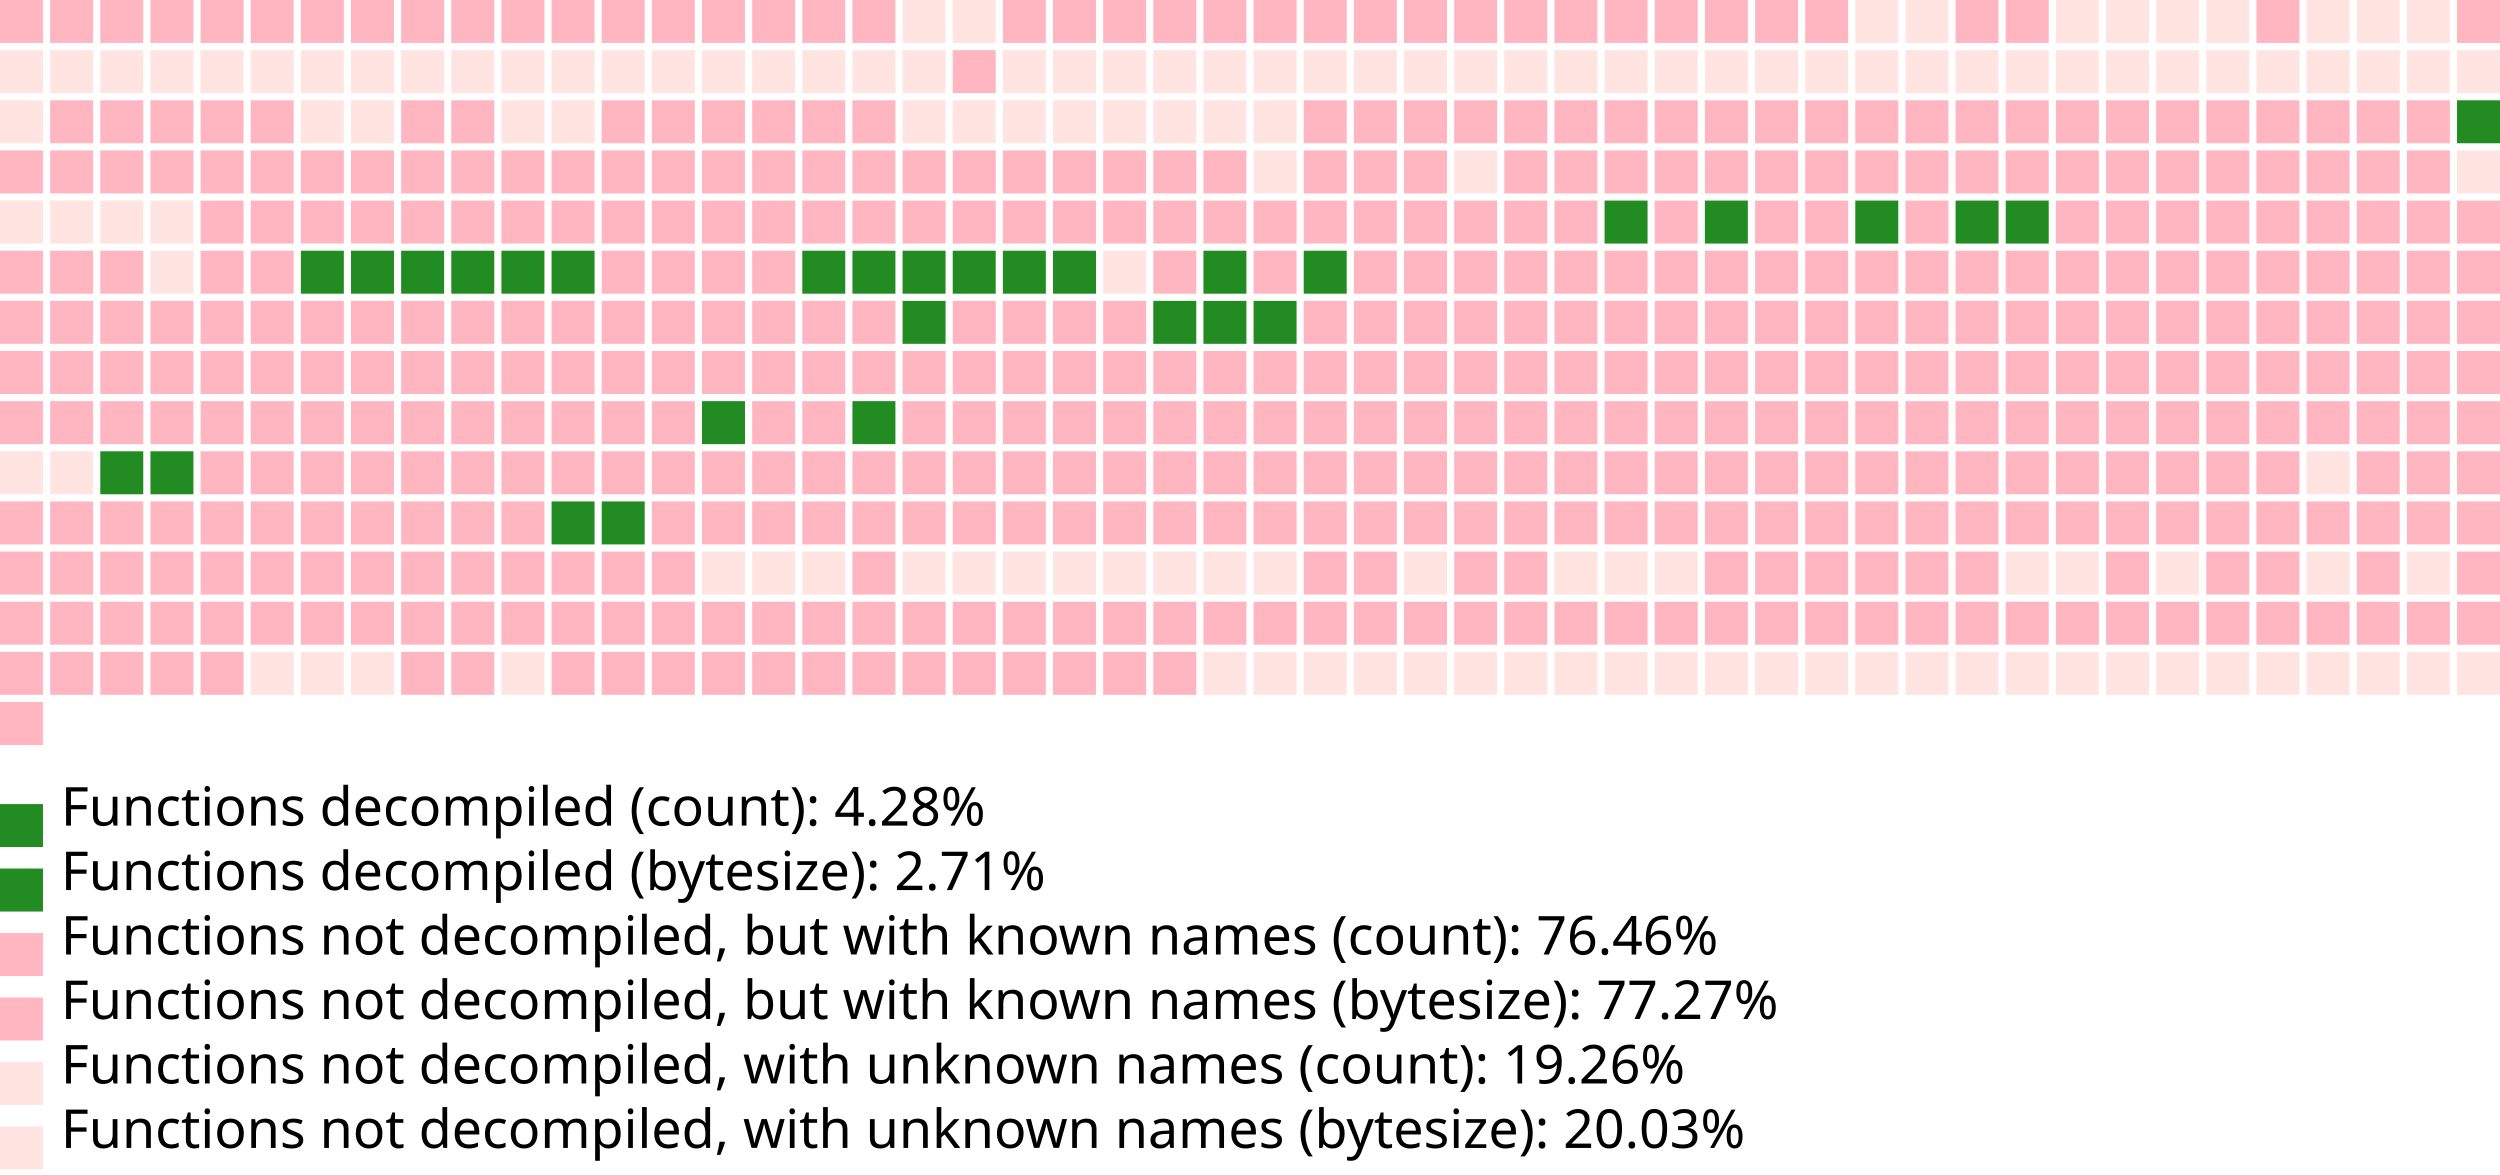
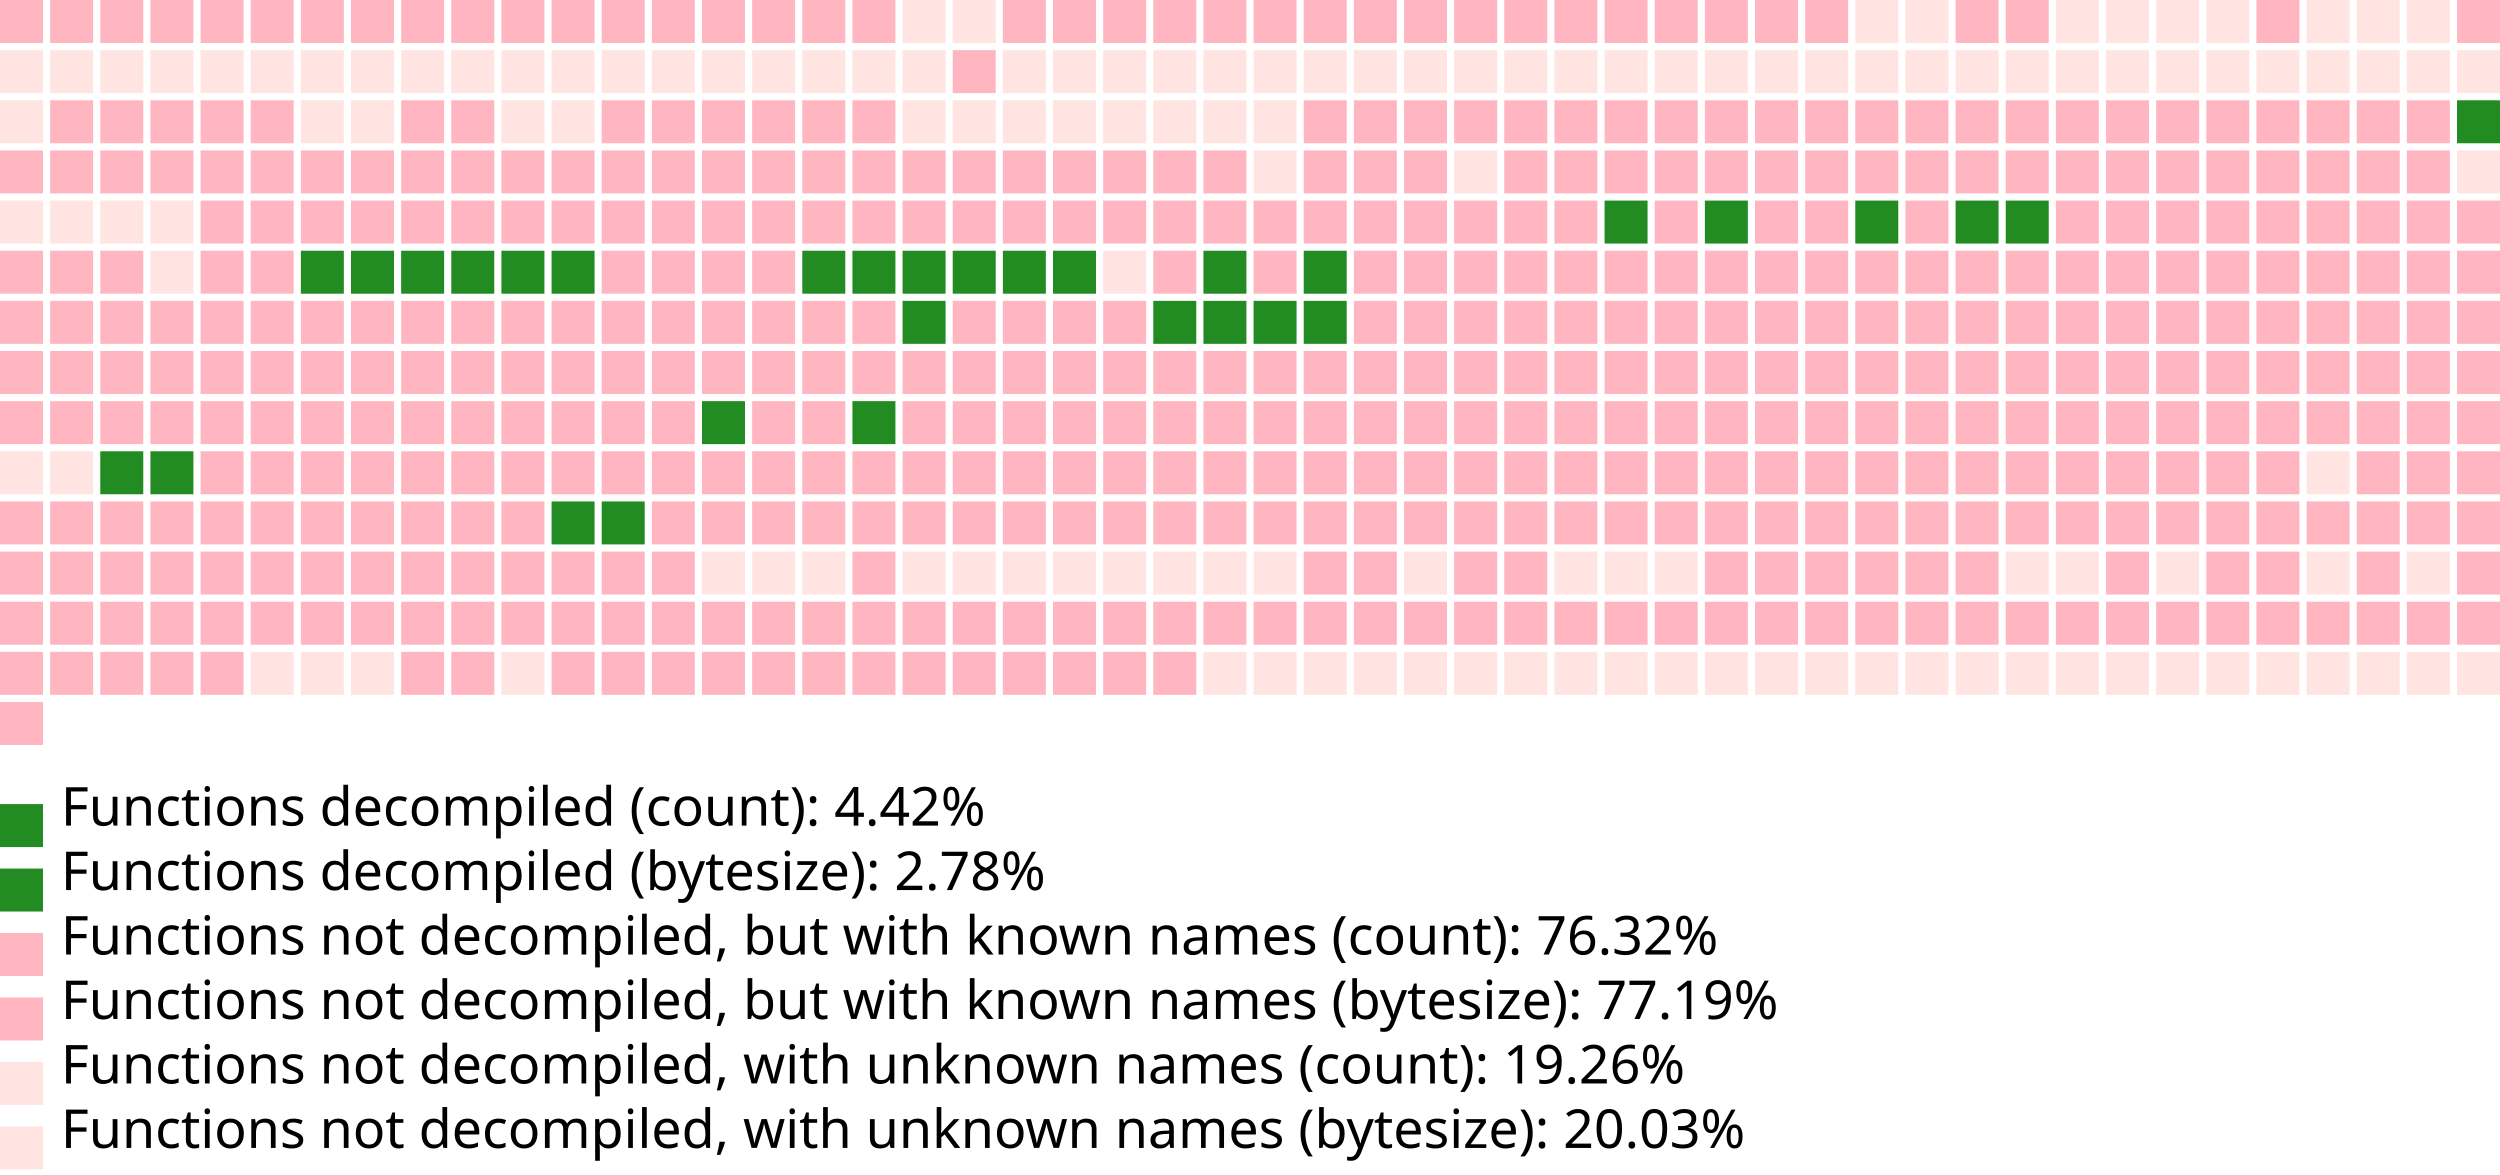
<svg xmlns="http://www.w3.org/2000/svg" version="1.1" width="698" height="328">
  <rect width="12" height="12" x="0" y="0" fill="lightpink" />
  <rect width="12" height="12" x="14" y="0" fill="lightpink" />
  <rect width="12" height="12" x="28" y="0" fill="lightpink" />
  <rect width="12" height="12" x="42" y="0" fill="lightpink" />
  <rect width="12" height="12" x="56" y="0" fill="lightpink" />
  <rect width="12" height="12" x="70" y="0" fill="lightpink" />
  <rect width="12" height="12" x="84" y="0" fill="lightpink" />
  <rect width="12" height="12" x="98" y="0" fill="lightpink" />
  <rect width="12" height="12" x="112" y="0" fill="lightpink" />
  <rect width="12" height="12" x="126" y="0" fill="lightpink" />
  <rect width="12" height="12" x="140" y="0" fill="lightpink" />
  <rect width="12" height="12" x="154" y="0" fill="lightpink" />
  <rect width="12" height="12" x="168" y="0" fill="lightpink" />
  <rect width="12" height="12" x="182" y="0" fill="lightpink" />
  <rect width="12" height="12" x="196" y="0" fill="lightpink" />
  <rect width="12" height="12" x="210" y="0" fill="lightpink" />
  <rect width="12" height="12" x="224" y="0" fill="lightpink" />
  <rect width="12" height="12" x="238" y="0" fill="lightpink" />
  <rect width="12" height="12" x="252" y="0" fill="mistyrose" />
  <rect width="12" height="12" x="266" y="0" fill="mistyrose" />
  <rect width="12" height="12" x="280" y="0" fill="lightpink" />
  <rect width="12" height="12" x="294" y="0" fill="lightpink" />
  <rect width="12" height="12" x="308" y="0" fill="lightpink" />
  <rect width="12" height="12" x="322" y="0" fill="lightpink" />
  <rect width="12" height="12" x="336" y="0" fill="lightpink" />
  <rect width="12" height="12" x="350" y="0" fill="lightpink" />
  <rect width="12" height="12" x="364" y="0" fill="lightpink" />
  <rect width="12" height="12" x="378" y="0" fill="lightpink" />
  <rect width="12" height="12" x="392" y="0" fill="lightpink" />
  <rect width="12" height="12" x="406" y="0" fill="lightpink" />
  <rect width="12" height="12" x="420" y="0" fill="lightpink" />
  <rect width="12" height="12" x="434" y="0" fill="lightpink" />
  <rect width="12" height="12" x="448" y="0" fill="lightpink" />
  <rect width="12" height="12" x="462" y="0" fill="lightpink" />
  <rect width="12" height="12" x="476" y="0" fill="lightpink" />
  <rect width="12" height="12" x="490" y="0" fill="lightpink" />
  <rect width="12" height="12" x="504" y="0" fill="lightpink" />
  <rect width="12" height="12" x="518" y="0" fill="mistyrose" />
  <rect width="12" height="12" x="532" y="0" fill="mistyrose" />
  <rect width="12" height="12" x="546" y="0" fill="lightpink" />
  <rect width="12" height="12" x="560" y="0" fill="lightpink" />
  <rect width="12" height="12" x="574" y="0" fill="mistyrose" />
  <rect width="12" height="12" x="588" y="0" fill="mistyrose" />
  <rect width="12" height="12" x="602" y="0" fill="mistyrose" />
  <rect width="12" height="12" x="616" y="0" fill="mistyrose" />
  <rect width="12" height="12" x="630" y="0" fill="lightpink" />
  <rect width="12" height="12" x="644" y="0" fill="mistyrose" />
  <rect width="12" height="12" x="658" y="0" fill="mistyrose" />
  <rect width="12" height="12" x="672" y="0" fill="mistyrose" />
  <rect width="12" height="12" x="686" y="0" fill="lightpink" />
  <rect width="12" height="12" x="0" y="14" fill="mistyrose" />
  <rect width="12" height="12" x="14" y="14" fill="mistyrose" />
  <rect width="12" height="12" x="28" y="14" fill="mistyrose" />
  <rect width="12" height="12" x="42" y="14" fill="mistyrose" />
  <rect width="12" height="12" x="56" y="14" fill="mistyrose" />
  <rect width="12" height="12" x="70" y="14" fill="mistyrose" />
  <rect width="12" height="12" x="84" y="14" fill="mistyrose" />
  <rect width="12" height="12" x="98" y="14" fill="mistyrose" />
  <rect width="12" height="12" x="112" y="14" fill="mistyrose" />
  <rect width="12" height="12" x="126" y="14" fill="mistyrose" />
  <rect width="12" height="12" x="140" y="14" fill="mistyrose" />
  <rect width="12" height="12" x="154" y="14" fill="mistyrose" />
  <rect width="12" height="12" x="168" y="14" fill="mistyrose" />
  <rect width="12" height="12" x="182" y="14" fill="mistyrose" />
  <rect width="12" height="12" x="196" y="14" fill="mistyrose" />
  <rect width="12" height="12" x="210" y="14" fill="mistyrose" />
  <rect width="12" height="12" x="224" y="14" fill="mistyrose" />
  <rect width="12" height="12" x="238" y="14" fill="mistyrose" />
  <rect width="12" height="12" x="252" y="14" fill="mistyrose" />
  <rect width="12" height="12" x="266" y="14" fill="lightpink" />
  <rect width="12" height="12" x="280" y="14" fill="mistyrose" />
  <rect width="12" height="12" x="294" y="14" fill="mistyrose" />
  <rect width="12" height="12" x="308" y="14" fill="mistyrose" />
  <rect width="12" height="12" x="322" y="14" fill="mistyrose" />
  <rect width="12" height="12" x="336" y="14" fill="mistyrose" />
  <rect width="12" height="12" x="350" y="14" fill="mistyrose" />
  <rect width="12" height="12" x="364" y="14" fill="mistyrose" />
  <rect width="12" height="12" x="378" y="14" fill="mistyrose" />
  <rect width="12" height="12" x="392" y="14" fill="mistyrose" />
  <rect width="12" height="12" x="406" y="14" fill="mistyrose" />
  <rect width="12" height="12" x="420" y="14" fill="mistyrose" />
  <rect width="12" height="12" x="434" y="14" fill="mistyrose" />
  <rect width="12" height="12" x="448" y="14" fill="mistyrose" />
  <rect width="12" height="12" x="462" y="14" fill="mistyrose" />
  <rect width="12" height="12" x="476" y="14" fill="mistyrose" />
  <rect width="12" height="12" x="490" y="14" fill="mistyrose" />
  <rect width="12" height="12" x="504" y="14" fill="mistyrose" />
  <rect width="12" height="12" x="518" y="14" fill="mistyrose" />
  <rect width="12" height="12" x="532" y="14" fill="mistyrose" />
  <rect width="12" height="12" x="546" y="14" fill="mistyrose" />
  <rect width="12" height="12" x="560" y="14" fill="mistyrose" />
  <rect width="12" height="12" x="574" y="14" fill="mistyrose" />
  <rect width="12" height="12" x="588" y="14" fill="mistyrose" />
  <rect width="12" height="12" x="602" y="14" fill="mistyrose" />
  <rect width="12" height="12" x="616" y="14" fill="mistyrose" />
  <rect width="12" height="12" x="630" y="14" fill="mistyrose" />
  <rect width="12" height="12" x="644" y="14" fill="mistyrose" />
  <rect width="12" height="12" x="658" y="14" fill="mistyrose" />
  <rect width="12" height="12" x="672" y="14" fill="mistyrose" />
  <rect width="12" height="12" x="686" y="14" fill="mistyrose" />
  <rect width="12" height="12" x="0" y="28" fill="mistyrose" />
  <rect width="12" height="12" x="14" y="28" fill="lightpink" />
  <rect width="12" height="12" x="28" y="28" fill="lightpink" />
  <rect width="12" height="12" x="42" y="28" fill="lightpink" />
  <rect width="12" height="12" x="56" y="28" fill="lightpink" />
  <rect width="12" height="12" x="70" y="28" fill="lightpink" />
  <rect width="12" height="12" x="84" y="28" fill="mistyrose" />
  <rect width="12" height="12" x="98" y="28" fill="mistyrose" />
  <rect width="12" height="12" x="112" y="28" fill="lightpink" />
  <rect width="12" height="12" x="126" y="28" fill="lightpink" />
  <rect width="12" height="12" x="140" y="28" fill="mistyrose" />
  <rect width="12" height="12" x="154" y="28" fill="mistyrose" />
  <rect width="12" height="12" x="168" y="28" fill="lightpink" />
  <rect width="12" height="12" x="182" y="28" fill="lightpink" />
  <rect width="12" height="12" x="196" y="28" fill="lightpink" />
  <rect width="12" height="12" x="210" y="28" fill="lightpink" />
  <rect width="12" height="12" x="224" y="28" fill="lightpink" />
  <rect width="12" height="12" x="238" y="28" fill="lightpink" />
  <rect width="12" height="12" x="252" y="28" fill="mistyrose" />
  <rect width="12" height="12" x="266" y="28" fill="mistyrose" />
  <rect width="12" height="12" x="280" y="28" fill="mistyrose" />
  <rect width="12" height="12" x="294" y="28" fill="mistyrose" />
  <rect width="12" height="12" x="308" y="28" fill="mistyrose" />
  <rect width="12" height="12" x="322" y="28" fill="mistyrose" />
  <rect width="12" height="12" x="336" y="28" fill="mistyrose" />
  <rect width="12" height="12" x="350" y="28" fill="mistyrose" />
  <rect width="12" height="12" x="364" y="28" fill="lightpink" />
  <rect width="12" height="12" x="378" y="28" fill="lightpink" />
  <rect width="12" height="12" x="392" y="28" fill="lightpink" />
  <rect width="12" height="12" x="406" y="28" fill="lightpink" />
  <rect width="12" height="12" x="420" y="28" fill="lightpink" />
  <rect width="12" height="12" x="434" y="28" fill="lightpink" />
  <rect width="12" height="12" x="448" y="28" fill="lightpink" />
  <rect width="12" height="12" x="462" y="28" fill="lightpink" />
  <rect width="12" height="12" x="476" y="28" fill="lightpink" />
  <rect width="12" height="12" x="490" y="28" fill="lightpink" />
  <rect width="12" height="12" x="504" y="28" fill="lightpink" />
  <rect width="12" height="12" x="518" y="28" fill="lightpink" />
  <rect width="12" height="12" x="532" y="28" fill="lightpink" />
  <rect width="12" height="12" x="546" y="28" fill="lightpink" />
  <rect width="12" height="12" x="560" y="28" fill="lightpink" />
  <rect width="12" height="12" x="574" y="28" fill="lightpink" />
  <rect width="12" height="12" x="588" y="28" fill="lightpink" />
  <rect width="12" height="12" x="602" y="28" fill="lightpink" />
  <rect width="12" height="12" x="616" y="28" fill="lightpink" />
  <rect width="12" height="12" x="630" y="28" fill="lightpink" />
  <rect width="12" height="12" x="644" y="28" fill="lightpink" />
  <rect width="12" height="12" x="658" y="28" fill="lightpink" />
  <rect width="12" height="12" x="672" y="28" fill="lightpink" />
  <rect width="12" height="12" x="686" y="28" fill="forestgreen" />
  <rect width="12" height="12" x="0" y="42" fill="lightpink" />
  <rect width="12" height="12" x="14" y="42" fill="lightpink" />
  <rect width="12" height="12" x="28" y="42" fill="lightpink" />
  <rect width="12" height="12" x="42" y="42" fill="lightpink" />
  <rect width="12" height="12" x="56" y="42" fill="lightpink" />
  <rect width="12" height="12" x="70" y="42" fill="lightpink" />
  <rect width="12" height="12" x="84" y="42" fill="lightpink" />
  <rect width="12" height="12" x="98" y="42" fill="lightpink" />
  <rect width="12" height="12" x="112" y="42" fill="lightpink" />
  <rect width="12" height="12" x="126" y="42" fill="lightpink" />
  <rect width="12" height="12" x="140" y="42" fill="lightpink" />
  <rect width="12" height="12" x="154" y="42" fill="lightpink" />
  <rect width="12" height="12" x="168" y="42" fill="lightpink" />
  <rect width="12" height="12" x="182" y="42" fill="lightpink" />
  <rect width="12" height="12" x="196" y="42" fill="lightpink" />
  <rect width="12" height="12" x="210" y="42" fill="lightpink" />
  <rect width="12" height="12" x="224" y="42" fill="lightpink" />
  <rect width="12" height="12" x="238" y="42" fill="lightpink" />
  <rect width="12" height="12" x="252" y="42" fill="lightpink" />
  <rect width="12" height="12" x="266" y="42" fill="lightpink" />
  <rect width="12" height="12" x="280" y="42" fill="lightpink" />
  <rect width="12" height="12" x="294" y="42" fill="lightpink" />
  <rect width="12" height="12" x="308" y="42" fill="lightpink" />
  <rect width="12" height="12" x="322" y="42" fill="lightpink" />
  <rect width="12" height="12" x="336" y="42" fill="lightpink" />
  <rect width="12" height="12" x="350" y="42" fill="mistyrose" />
  <rect width="12" height="12" x="364" y="42" fill="lightpink" />
  <rect width="12" height="12" x="378" y="42" fill="lightpink" />
  <rect width="12" height="12" x="392" y="42" fill="lightpink" />
  <rect width="12" height="12" x="406" y="42" fill="mistyrose" />
  <rect width="12" height="12" x="420" y="42" fill="lightpink" />
  <rect width="12" height="12" x="434" y="42" fill="lightpink" />
  <rect width="12" height="12" x="448" y="42" fill="lightpink" />
  <rect width="12" height="12" x="462" y="42" fill="lightpink" />
  <rect width="12" height="12" x="476" y="42" fill="lightpink" />
  <rect width="12" height="12" x="490" y="42" fill="lightpink" />
  <rect width="12" height="12" x="504" y="42" fill="lightpink" />
  <rect width="12" height="12" x="518" y="42" fill="lightpink" />
  <rect width="12" height="12" x="532" y="42" fill="lightpink" />
  <rect width="12" height="12" x="546" y="42" fill="lightpink" />
  <rect width="12" height="12" x="560" y="42" fill="lightpink" />
  <rect width="12" height="12" x="574" y="42" fill="lightpink" />
  <rect width="12" height="12" x="588" y="42" fill="lightpink" />
  <rect width="12" height="12" x="602" y="42" fill="lightpink" />
  <rect width="12" height="12" x="616" y="42" fill="lightpink" />
  <rect width="12" height="12" x="630" y="42" fill="lightpink" />
  <rect width="12" height="12" x="644" y="42" fill="lightpink" />
  <rect width="12" height="12" x="658" y="42" fill="lightpink" />
  <rect width="12" height="12" x="672" y="42" fill="lightpink" />
  <rect width="12" height="12" x="686" y="42" fill="mistyrose" />
  <rect width="12" height="12" x="0" y="56" fill="mistyrose" />
  <rect width="12" height="12" x="14" y="56" fill="mistyrose" />
  <rect width="12" height="12" x="28" y="56" fill="mistyrose" />
  <rect width="12" height="12" x="42" y="56" fill="mistyrose" />
  <rect width="12" height="12" x="56" y="56" fill="lightpink" />
  <rect width="12" height="12" x="70" y="56" fill="lightpink" />
  <rect width="12" height="12" x="84" y="56" fill="lightpink" />
  <rect width="12" height="12" x="98" y="56" fill="lightpink" />
  <rect width="12" height="12" x="112" y="56" fill="lightpink" />
  <rect width="12" height="12" x="126" y="56" fill="lightpink" />
  <rect width="12" height="12" x="140" y="56" fill="lightpink" />
  <rect width="12" height="12" x="154" y="56" fill="lightpink" />
  <rect width="12" height="12" x="168" y="56" fill="lightpink" />
  <rect width="12" height="12" x="182" y="56" fill="lightpink" />
  <rect width="12" height="12" x="196" y="56" fill="lightpink" />
  <rect width="12" height="12" x="210" y="56" fill="lightpink" />
  <rect width="12" height="12" x="224" y="56" fill="lightpink" />
  <rect width="12" height="12" x="238" y="56" fill="lightpink" />
  <rect width="12" height="12" x="252" y="56" fill="lightpink" />
  <rect width="12" height="12" x="266" y="56" fill="lightpink" />
  <rect width="12" height="12" x="280" y="56" fill="lightpink" />
  <rect width="12" height="12" x="294" y="56" fill="lightpink" />
  <rect width="12" height="12" x="308" y="56" fill="lightpink" />
  <rect width="12" height="12" x="322" y="56" fill="lightpink" />
  <rect width="12" height="12" x="336" y="56" fill="lightpink" />
  <rect width="12" height="12" x="350" y="56" fill="lightpink" />
  <rect width="12" height="12" x="364" y="56" fill="lightpink" />
  <rect width="12" height="12" x="378" y="56" fill="lightpink" />
  <rect width="12" height="12" x="392" y="56" fill="lightpink" />
  <rect width="12" height="12" x="406" y="56" fill="lightpink" />
  <rect width="12" height="12" x="420" y="56" fill="lightpink" />
  <rect width="12" height="12" x="434" y="56" fill="lightpink" />
  <rect width="12" height="12" x="448" y="56" fill="forestgreen" />
  <rect width="12" height="12" x="462" y="56" fill="lightpink" />
  <rect width="12" height="12" x="476" y="56" fill="forestgreen" />
  <rect width="12" height="12" x="490" y="56" fill="lightpink" />
  <rect width="12" height="12" x="504" y="56" fill="lightpink" />
  <rect width="12" height="12" x="518" y="56" fill="forestgreen" />
  <rect width="12" height="12" x="532" y="56" fill="lightpink" />
  <rect width="12" height="12" x="546" y="56" fill="forestgreen" />
  <rect width="12" height="12" x="560" y="56" fill="forestgreen" />
  <rect width="12" height="12" x="574" y="56" fill="lightpink" />
  <rect width="12" height="12" x="588" y="56" fill="lightpink" />
  <rect width="12" height="12" x="602" y="56" fill="lightpink" />
  <rect width="12" height="12" x="616" y="56" fill="lightpink" />
  <rect width="12" height="12" x="630" y="56" fill="lightpink" />
  <rect width="12" height="12" x="644" y="56" fill="lightpink" />
  <rect width="12" height="12" x="658" y="56" fill="lightpink" />
  <rect width="12" height="12" x="672" y="56" fill="lightpink" />
  <rect width="12" height="12" x="686" y="56" fill="lightpink" />
  <rect width="12" height="12" x="0" y="70" fill="lightpink" />
  <rect width="12" height="12" x="14" y="70" fill="lightpink" />
  <rect width="12" height="12" x="28" y="70" fill="lightpink" />
  <rect width="12" height="12" x="42" y="70" fill="mistyrose" />
  <rect width="12" height="12" x="56" y="70" fill="lightpink" />
  <rect width="12" height="12" x="70" y="70" fill="lightpink" />
  <rect width="12" height="12" x="84" y="70" fill="forestgreen" />
  <rect width="12" height="12" x="98" y="70" fill="forestgreen" />
  <rect width="12" height="12" x="112" y="70" fill="forestgreen" />
  <rect width="12" height="12" x="126" y="70" fill="forestgreen" />
  <rect width="12" height="12" x="140" y="70" fill="forestgreen" />
  <rect width="12" height="12" x="154" y="70" fill="forestgreen" />
  <rect width="12" height="12" x="168" y="70" fill="lightpink" />
  <rect width="12" height="12" x="182" y="70" fill="lightpink" />
  <rect width="12" height="12" x="196" y="70" fill="lightpink" />
  <rect width="12" height="12" x="210" y="70" fill="lightpink" />
  <rect width="12" height="12" x="224" y="70" fill="forestgreen" />
  <rect width="12" height="12" x="238" y="70" fill="forestgreen" />
  <rect width="12" height="12" x="252" y="70" fill="forestgreen" />
  <rect width="12" height="12" x="266" y="70" fill="forestgreen" />
  <rect width="12" height="12" x="280" y="70" fill="forestgreen" />
  <rect width="12" height="12" x="294" y="70" fill="forestgreen" />
  <rect width="12" height="12" x="308" y="70" fill="mistyrose" />
  <rect width="12" height="12" x="322" y="70" fill="lightpink" />
  <rect width="12" height="12" x="336" y="70" fill="forestgreen" />
  <rect width="12" height="12" x="350" y="70" fill="lightpink" />
  <rect width="12" height="12" x="364" y="70" fill="forestgreen" />
  <rect width="12" height="12" x="378" y="70" fill="lightpink" />
  <rect width="12" height="12" x="392" y="70" fill="lightpink" />
  <rect width="12" height="12" x="406" y="70" fill="lightpink" />
  <rect width="12" height="12" x="420" y="70" fill="lightpink" />
  <rect width="12" height="12" x="434" y="70" fill="lightpink" />
  <rect width="12" height="12" x="448" y="70" fill="lightpink" />
  <rect width="12" height="12" x="462" y="70" fill="lightpink" />
  <rect width="12" height="12" x="476" y="70" fill="lightpink" />
  <rect width="12" height="12" x="490" y="70" fill="lightpink" />
  <rect width="12" height="12" x="504" y="70" fill="lightpink" />
  <rect width="12" height="12" x="518" y="70" fill="lightpink" />
  <rect width="12" height="12" x="532" y="70" fill="lightpink" />
  <rect width="12" height="12" x="546" y="70" fill="lightpink" />
  <rect width="12" height="12" x="560" y="70" fill="lightpink" />
  <rect width="12" height="12" x="574" y="70" fill="lightpink" />
  <rect width="12" height="12" x="588" y="70" fill="lightpink" />
  <rect width="12" height="12" x="602" y="70" fill="lightpink" />
  <rect width="12" height="12" x="616" y="70" fill="lightpink" />
  <rect width="12" height="12" x="630" y="70" fill="lightpink" />
  <rect width="12" height="12" x="644" y="70" fill="lightpink" />
  <rect width="12" height="12" x="658" y="70" fill="lightpink" />
  <rect width="12" height="12" x="672" y="70" fill="lightpink" />
  <rect width="12" height="12" x="686" y="70" fill="lightpink" />
  <rect width="12" height="12" x="0" y="84" fill="lightpink" />
  <rect width="12" height="12" x="14" y="84" fill="lightpink" />
  <rect width="12" height="12" x="28" y="84" fill="lightpink" />
  <rect width="12" height="12" x="42" y="84" fill="lightpink" />
  <rect width="12" height="12" x="56" y="84" fill="lightpink" />
  <rect width="12" height="12" x="70" y="84" fill="lightpink" />
  <rect width="12" height="12" x="84" y="84" fill="lightpink" />
  <rect width="12" height="12" x="98" y="84" fill="lightpink" />
  <rect width="12" height="12" x="112" y="84" fill="lightpink" />
  <rect width="12" height="12" x="126" y="84" fill="lightpink" />
  <rect width="12" height="12" x="140" y="84" fill="lightpink" />
  <rect width="12" height="12" x="154" y="84" fill="lightpink" />
  <rect width="12" height="12" x="168" y="84" fill="lightpink" />
  <rect width="12" height="12" x="182" y="84" fill="lightpink" />
  <rect width="12" height="12" x="196" y="84" fill="lightpink" />
  <rect width="12" height="12" x="210" y="84" fill="lightpink" />
  <rect width="12" height="12" x="224" y="84" fill="lightpink" />
  <rect width="12" height="12" x="238" y="84" fill="lightpink" />
  <rect width="12" height="12" x="252" y="84" fill="forestgreen" />
  <rect width="12" height="12" x="266" y="84" fill="lightpink" />
  <rect width="12" height="12" x="280" y="84" fill="lightpink" />
  <rect width="12" height="12" x="294" y="84" fill="lightpink" />
  <rect width="12" height="12" x="308" y="84" fill="lightpink" />
  <rect width="12" height="12" x="322" y="84" fill="forestgreen" />
  <rect width="12" height="12" x="336" y="84" fill="forestgreen" />
  <rect width="12" height="12" x="350" y="84" fill="forestgreen" />
-   <rect width="12" height="12" x="364" y="84" fill="lightpink" />
+   <rect width="12" height="12" x="364" y="84" fill="forestgreen" />
  <rect width="12" height="12" x="378" y="84" fill="lightpink" />
  <rect width="12" height="12" x="392" y="84" fill="lightpink" />
  <rect width="12" height="12" x="406" y="84" fill="lightpink" />
  <rect width="12" height="12" x="420" y="84" fill="lightpink" />
  <rect width="12" height="12" x="434" y="84" fill="lightpink" />
  <rect width="12" height="12" x="448" y="84" fill="lightpink" />
  <rect width="12" height="12" x="462" y="84" fill="lightpink" />
  <rect width="12" height="12" x="476" y="84" fill="lightpink" />
  <rect width="12" height="12" x="490" y="84" fill="lightpink" />
  <rect width="12" height="12" x="504" y="84" fill="lightpink" />
  <rect width="12" height="12" x="518" y="84" fill="lightpink" />
  <rect width="12" height="12" x="532" y="84" fill="lightpink" />
  <rect width="12" height="12" x="546" y="84" fill="lightpink" />
  <rect width="12" height="12" x="560" y="84" fill="lightpink" />
  <rect width="12" height="12" x="574" y="84" fill="lightpink" />
  <rect width="12" height="12" x="588" y="84" fill="lightpink" />
  <rect width="12" height="12" x="602" y="84" fill="lightpink" />
  <rect width="12" height="12" x="616" y="84" fill="lightpink" />
  <rect width="12" height="12" x="630" y="84" fill="lightpink" />
  <rect width="12" height="12" x="644" y="84" fill="lightpink" />
  <rect width="12" height="12" x="658" y="84" fill="lightpink" />
  <rect width="12" height="12" x="672" y="84" fill="lightpink" />
  <rect width="12" height="12" x="686" y="84" fill="lightpink" />
  <rect width="12" height="12" x="0" y="98" fill="lightpink" />
  <rect width="12" height="12" x="14" y="98" fill="lightpink" />
  <rect width="12" height="12" x="28" y="98" fill="lightpink" />
  <rect width="12" height="12" x="42" y="98" fill="lightpink" />
  <rect width="12" height="12" x="56" y="98" fill="lightpink" />
  <rect width="12" height="12" x="70" y="98" fill="lightpink" />
  <rect width="12" height="12" x="84" y="98" fill="lightpink" />
  <rect width="12" height="12" x="98" y="98" fill="lightpink" />
  <rect width="12" height="12" x="112" y="98" fill="lightpink" />
  <rect width="12" height="12" x="126" y="98" fill="lightpink" />
  <rect width="12" height="12" x="140" y="98" fill="lightpink" />
  <rect width="12" height="12" x="154" y="98" fill="lightpink" />
  <rect width="12" height="12" x="168" y="98" fill="lightpink" />
  <rect width="12" height="12" x="182" y="98" fill="lightpink" />
  <rect width="12" height="12" x="196" y="98" fill="lightpink" />
  <rect width="12" height="12" x="210" y="98" fill="lightpink" />
  <rect width="12" height="12" x="224" y="98" fill="lightpink" />
  <rect width="12" height="12" x="238" y="98" fill="lightpink" />
  <rect width="12" height="12" x="252" y="98" fill="lightpink" />
  <rect width="12" height="12" x="266" y="98" fill="lightpink" />
  <rect width="12" height="12" x="280" y="98" fill="lightpink" />
  <rect width="12" height="12" x="294" y="98" fill="lightpink" />
  <rect width="12" height="12" x="308" y="98" fill="lightpink" />
  <rect width="12" height="12" x="322" y="98" fill="lightpink" />
  <rect width="12" height="12" x="336" y="98" fill="lightpink" />
  <rect width="12" height="12" x="350" y="98" fill="lightpink" />
  <rect width="12" height="12" x="364" y="98" fill="lightpink" />
  <rect width="12" height="12" x="378" y="98" fill="lightpink" />
  <rect width="12" height="12" x="392" y="98" fill="lightpink" />
  <rect width="12" height="12" x="406" y="98" fill="lightpink" />
  <rect width="12" height="12" x="420" y="98" fill="lightpink" />
  <rect width="12" height="12" x="434" y="98" fill="lightpink" />
  <rect width="12" height="12" x="448" y="98" fill="lightpink" />
  <rect width="12" height="12" x="462" y="98" fill="lightpink" />
  <rect width="12" height="12" x="476" y="98" fill="lightpink" />
  <rect width="12" height="12" x="490" y="98" fill="lightpink" />
  <rect width="12" height="12" x="504" y="98" fill="lightpink" />
  <rect width="12" height="12" x="518" y="98" fill="lightpink" />
  <rect width="12" height="12" x="532" y="98" fill="lightpink" />
  <rect width="12" height="12" x="546" y="98" fill="lightpink" />
  <rect width="12" height="12" x="560" y="98" fill="lightpink" />
  <rect width="12" height="12" x="574" y="98" fill="lightpink" />
  <rect width="12" height="12" x="588" y="98" fill="lightpink" />
  <rect width="12" height="12" x="602" y="98" fill="lightpink" />
  <rect width="12" height="12" x="616" y="98" fill="lightpink" />
  <rect width="12" height="12" x="630" y="98" fill="lightpink" />
  <rect width="12" height="12" x="644" y="98" fill="lightpink" />
  <rect width="12" height="12" x="658" y="98" fill="lightpink" />
  <rect width="12" height="12" x="672" y="98" fill="lightpink" />
  <rect width="12" height="12" x="686" y="98" fill="lightpink" />
  <rect width="12" height="12" x="0" y="112" fill="lightpink" />
  <rect width="12" height="12" x="14" y="112" fill="lightpink" />
  <rect width="12" height="12" x="28" y="112" fill="lightpink" />
  <rect width="12" height="12" x="42" y="112" fill="lightpink" />
  <rect width="12" height="12" x="56" y="112" fill="lightpink" />
  <rect width="12" height="12" x="70" y="112" fill="lightpink" />
  <rect width="12" height="12" x="84" y="112" fill="lightpink" />
  <rect width="12" height="12" x="98" y="112" fill="lightpink" />
  <rect width="12" height="12" x="112" y="112" fill="lightpink" />
  <rect width="12" height="12" x="126" y="112" fill="lightpink" />
  <rect width="12" height="12" x="140" y="112" fill="lightpink" />
  <rect width="12" height="12" x="154" y="112" fill="lightpink" />
  <rect width="12" height="12" x="168" y="112" fill="lightpink" />
  <rect width="12" height="12" x="182" y="112" fill="lightpink" />
  <rect width="12" height="12" x="196" y="112" fill="forestgreen" />
  <rect width="12" height="12" x="210" y="112" fill="lightpink" />
  <rect width="12" height="12" x="224" y="112" fill="lightpink" />
  <rect width="12" height="12" x="238" y="112" fill="forestgreen" />
  <rect width="12" height="12" x="252" y="112" fill="lightpink" />
  <rect width="12" height="12" x="266" y="112" fill="lightpink" />
  <rect width="12" height="12" x="280" y="112" fill="lightpink" />
  <rect width="12" height="12" x="294" y="112" fill="lightpink" />
  <rect width="12" height="12" x="308" y="112" fill="lightpink" />
  <rect width="12" height="12" x="322" y="112" fill="lightpink" />
  <rect width="12" height="12" x="336" y="112" fill="lightpink" />
  <rect width="12" height="12" x="350" y="112" fill="lightpink" />
  <rect width="12" height="12" x="364" y="112" fill="lightpink" />
  <rect width="12" height="12" x="378" y="112" fill="lightpink" />
  <rect width="12" height="12" x="392" y="112" fill="lightpink" />
  <rect width="12" height="12" x="406" y="112" fill="lightpink" />
  <rect width="12" height="12" x="420" y="112" fill="lightpink" />
  <rect width="12" height="12" x="434" y="112" fill="lightpink" />
  <rect width="12" height="12" x="448" y="112" fill="lightpink" />
  <rect width="12" height="12" x="462" y="112" fill="lightpink" />
  <rect width="12" height="12" x="476" y="112" fill="lightpink" />
  <rect width="12" height="12" x="490" y="112" fill="lightpink" />
  <rect width="12" height="12" x="504" y="112" fill="lightpink" />
  <rect width="12" height="12" x="518" y="112" fill="lightpink" />
  <rect width="12" height="12" x="532" y="112" fill="lightpink" />
  <rect width="12" height="12" x="546" y="112" fill="lightpink" />
  <rect width="12" height="12" x="560" y="112" fill="lightpink" />
  <rect width="12" height="12" x="574" y="112" fill="lightpink" />
  <rect width="12" height="12" x="588" y="112" fill="lightpink" />
  <rect width="12" height="12" x="602" y="112" fill="lightpink" />
  <rect width="12" height="12" x="616" y="112" fill="lightpink" />
  <rect width="12" height="12" x="630" y="112" fill="lightpink" />
  <rect width="12" height="12" x="644" y="112" fill="lightpink" />
  <rect width="12" height="12" x="658" y="112" fill="lightpink" />
  <rect width="12" height="12" x="672" y="112" fill="lightpink" />
  <rect width="12" height="12" x="686" y="112" fill="lightpink" />
  <rect width="12" height="12" x="0" y="126" fill="mistyrose" />
  <rect width="12" height="12" x="14" y="126" fill="mistyrose" />
  <rect width="12" height="12" x="28" y="126" fill="forestgreen" />
  <rect width="12" height="12" x="42" y="126" fill="forestgreen" />
  <rect width="12" height="12" x="56" y="126" fill="lightpink" />
  <rect width="12" height="12" x="70" y="126" fill="lightpink" />
  <rect width="12" height="12" x="84" y="126" fill="lightpink" />
  <rect width="12" height="12" x="98" y="126" fill="lightpink" />
  <rect width="12" height="12" x="112" y="126" fill="lightpink" />
  <rect width="12" height="12" x="126" y="126" fill="lightpink" />
  <rect width="12" height="12" x="140" y="126" fill="lightpink" />
  <rect width="12" height="12" x="154" y="126" fill="lightpink" />
  <rect width="12" height="12" x="168" y="126" fill="lightpink" />
  <rect width="12" height="12" x="182" y="126" fill="lightpink" />
  <rect width="12" height="12" x="196" y="126" fill="lightpink" />
  <rect width="12" height="12" x="210" y="126" fill="lightpink" />
  <rect width="12" height="12" x="224" y="126" fill="lightpink" />
  <rect width="12" height="12" x="238" y="126" fill="lightpink" />
  <rect width="12" height="12" x="252" y="126" fill="lightpink" />
  <rect width="12" height="12" x="266" y="126" fill="lightpink" />
  <rect width="12" height="12" x="280" y="126" fill="lightpink" />
  <rect width="12" height="12" x="294" y="126" fill="lightpink" />
  <rect width="12" height="12" x="308" y="126" fill="lightpink" />
  <rect width="12" height="12" x="322" y="126" fill="lightpink" />
  <rect width="12" height="12" x="336" y="126" fill="lightpink" />
  <rect width="12" height="12" x="350" y="126" fill="lightpink" />
  <rect width="12" height="12" x="364" y="126" fill="lightpink" />
  <rect width="12" height="12" x="378" y="126" fill="lightpink" />
  <rect width="12" height="12" x="392" y="126" fill="lightpink" />
  <rect width="12" height="12" x="406" y="126" fill="lightpink" />
  <rect width="12" height="12" x="420" y="126" fill="lightpink" />
  <rect width="12" height="12" x="434" y="126" fill="lightpink" />
  <rect width="12" height="12" x="448" y="126" fill="lightpink" />
  <rect width="12" height="12" x="462" y="126" fill="lightpink" />
  <rect width="12" height="12" x="476" y="126" fill="lightpink" />
  <rect width="12" height="12" x="490" y="126" fill="lightpink" />
  <rect width="12" height="12" x="504" y="126" fill="lightpink" />
  <rect width="12" height="12" x="518" y="126" fill="lightpink" />
  <rect width="12" height="12" x="532" y="126" fill="lightpink" />
  <rect width="12" height="12" x="546" y="126" fill="lightpink" />
  <rect width="12" height="12" x="560" y="126" fill="lightpink" />
  <rect width="12" height="12" x="574" y="126" fill="lightpink" />
  <rect width="12" height="12" x="588" y="126" fill="lightpink" />
  <rect width="12" height="12" x="602" y="126" fill="lightpink" />
  <rect width="12" height="12" x="616" y="126" fill="lightpink" />
  <rect width="12" height="12" x="630" y="126" fill="lightpink" />
  <rect width="12" height="12" x="644" y="126" fill="mistyrose" />
  <rect width="12" height="12" x="658" y="126" fill="lightpink" />
  <rect width="12" height="12" x="672" y="126" fill="lightpink" />
  <rect width="12" height="12" x="686" y="126" fill="lightpink" />
  <rect width="12" height="12" x="0" y="140" fill="lightpink" />
  <rect width="12" height="12" x="14" y="140" fill="lightpink" />
  <rect width="12" height="12" x="28" y="140" fill="lightpink" />
  <rect width="12" height="12" x="42" y="140" fill="lightpink" />
  <rect width="12" height="12" x="56" y="140" fill="lightpink" />
  <rect width="12" height="12" x="70" y="140" fill="lightpink" />
  <rect width="12" height="12" x="84" y="140" fill="lightpink" />
  <rect width="12" height="12" x="98" y="140" fill="lightpink" />
  <rect width="12" height="12" x="112" y="140" fill="lightpink" />
  <rect width="12" height="12" x="126" y="140" fill="lightpink" />
  <rect width="12" height="12" x="140" y="140" fill="lightpink" />
  <rect width="12" height="12" x="154" y="140" fill="forestgreen" />
  <rect width="12" height="12" x="168" y="140" fill="forestgreen" />
  <rect width="12" height="12" x="182" y="140" fill="lightpink" />
  <rect width="12" height="12" x="196" y="140" fill="lightpink" />
  <rect width="12" height="12" x="210" y="140" fill="lightpink" />
  <rect width="12" height="12" x="224" y="140" fill="lightpink" />
  <rect width="12" height="12" x="238" y="140" fill="lightpink" />
  <rect width="12" height="12" x="252" y="140" fill="lightpink" />
  <rect width="12" height="12" x="266" y="140" fill="lightpink" />
  <rect width="12" height="12" x="280" y="140" fill="lightpink" />
  <rect width="12" height="12" x="294" y="140" fill="lightpink" />
  <rect width="12" height="12" x="308" y="140" fill="lightpink" />
  <rect width="12" height="12" x="322" y="140" fill="lightpink" />
  <rect width="12" height="12" x="336" y="140" fill="lightpink" />
  <rect width="12" height="12" x="350" y="140" fill="lightpink" />
  <rect width="12" height="12" x="364" y="140" fill="lightpink" />
  <rect width="12" height="12" x="378" y="140" fill="lightpink" />
  <rect width="12" height="12" x="392" y="140" fill="lightpink" />
  <rect width="12" height="12" x="406" y="140" fill="lightpink" />
  <rect width="12" height="12" x="420" y="140" fill="lightpink" />
  <rect width="12" height="12" x="434" y="140" fill="lightpink" />
  <rect width="12" height="12" x="448" y="140" fill="lightpink" />
  <rect width="12" height="12" x="462" y="140" fill="lightpink" />
  <rect width="12" height="12" x="476" y="140" fill="lightpink" />
  <rect width="12" height="12" x="490" y="140" fill="lightpink" />
  <rect width="12" height="12" x="504" y="140" fill="lightpink" />
  <rect width="12" height="12" x="518" y="140" fill="lightpink" />
  <rect width="12" height="12" x="532" y="140" fill="lightpink" />
  <rect width="12" height="12" x="546" y="140" fill="lightpink" />
  <rect width="12" height="12" x="560" y="140" fill="lightpink" />
  <rect width="12" height="12" x="574" y="140" fill="lightpink" />
  <rect width="12" height="12" x="588" y="140" fill="lightpink" />
  <rect width="12" height="12" x="602" y="140" fill="lightpink" />
  <rect width="12" height="12" x="616" y="140" fill="lightpink" />
  <rect width="12" height="12" x="630" y="140" fill="lightpink" />
  <rect width="12" height="12" x="644" y="140" fill="lightpink" />
  <rect width="12" height="12" x="658" y="140" fill="lightpink" />
  <rect width="12" height="12" x="672" y="140" fill="lightpink" />
  <rect width="12" height="12" x="686" y="140" fill="lightpink" />
  <rect width="12" height="12" x="0" y="154" fill="lightpink" />
  <rect width="12" height="12" x="14" y="154" fill="lightpink" />
  <rect width="12" height="12" x="28" y="154" fill="lightpink" />
  <rect width="12" height="12" x="42" y="154" fill="lightpink" />
  <rect width="12" height="12" x="56" y="154" fill="lightpink" />
  <rect width="12" height="12" x="70" y="154" fill="lightpink" />
  <rect width="12" height="12" x="84" y="154" fill="lightpink" />
  <rect width="12" height="12" x="98" y="154" fill="lightpink" />
  <rect width="12" height="12" x="112" y="154" fill="lightpink" />
  <rect width="12" height="12" x="126" y="154" fill="lightpink" />
  <rect width="12" height="12" x="140" y="154" fill="lightpink" />
  <rect width="12" height="12" x="154" y="154" fill="lightpink" />
  <rect width="12" height="12" x="168" y="154" fill="lightpink" />
  <rect width="12" height="12" x="182" y="154" fill="lightpink" />
  <rect width="12" height="12" x="196" y="154" fill="mistyrose" />
  <rect width="12" height="12" x="210" y="154" fill="mistyrose" />
  <rect width="12" height="12" x="224" y="154" fill="mistyrose" />
  <rect width="12" height="12" x="238" y="154" fill="lightpink" />
  <rect width="12" height="12" x="252" y="154" fill="mistyrose" />
  <rect width="12" height="12" x="266" y="154" fill="mistyrose" />
  <rect width="12" height="12" x="280" y="154" fill="mistyrose" />
  <rect width="12" height="12" x="294" y="154" fill="mistyrose" />
  <rect width="12" height="12" x="308" y="154" fill="mistyrose" />
  <rect width="12" height="12" x="322" y="154" fill="mistyrose" />
  <rect width="12" height="12" x="336" y="154" fill="mistyrose" />
  <rect width="12" height="12" x="350" y="154" fill="mistyrose" />
  <rect width="12" height="12" x="364" y="154" fill="lightpink" />
  <rect width="12" height="12" x="378" y="154" fill="lightpink" />
  <rect width="12" height="12" x="392" y="154" fill="mistyrose" />
  <rect width="12" height="12" x="406" y="154" fill="lightpink" />
  <rect width="12" height="12" x="420" y="154" fill="lightpink" />
  <rect width="12" height="12" x="434" y="154" fill="mistyrose" />
  <rect width="12" height="12" x="448" y="154" fill="mistyrose" />
  <rect width="12" height="12" x="462" y="154" fill="mistyrose" />
  <rect width="12" height="12" x="476" y="154" fill="lightpink" />
  <rect width="12" height="12" x="490" y="154" fill="lightpink" />
  <rect width="12" height="12" x="504" y="154" fill="lightpink" />
  <rect width="12" height="12" x="518" y="154" fill="lightpink" />
  <rect width="12" height="12" x="532" y="154" fill="lightpink" />
  <rect width="12" height="12" x="546" y="154" fill="lightpink" />
  <rect width="12" height="12" x="560" y="154" fill="mistyrose" />
  <rect width="12" height="12" x="574" y="154" fill="mistyrose" />
  <rect width="12" height="12" x="588" y="154" fill="lightpink" />
  <rect width="12" height="12" x="602" y="154" fill="mistyrose" />
  <rect width="12" height="12" x="616" y="154" fill="lightpink" />
  <rect width="12" height="12" x="630" y="154" fill="lightpink" />
  <rect width="12" height="12" x="644" y="154" fill="mistyrose" />
  <rect width="12" height="12" x="658" y="154" fill="lightpink" />
  <rect width="12" height="12" x="672" y="154" fill="mistyrose" />
  <rect width="12" height="12" x="686" y="154" fill="lightpink" />
  <rect width="12" height="12" x="0" y="168" fill="lightpink" />
  <rect width="12" height="12" x="14" y="168" fill="lightpink" />
  <rect width="12" height="12" x="28" y="168" fill="lightpink" />
  <rect width="12" height="12" x="42" y="168" fill="lightpink" />
  <rect width="12" height="12" x="56" y="168" fill="lightpink" />
  <rect width="12" height="12" x="70" y="168" fill="lightpink" />
  <rect width="12" height="12" x="84" y="168" fill="lightpink" />
  <rect width="12" height="12" x="98" y="168" fill="lightpink" />
  <rect width="12" height="12" x="112" y="168" fill="lightpink" />
  <rect width="12" height="12" x="126" y="168" fill="lightpink" />
  <rect width="12" height="12" x="140" y="168" fill="lightpink" />
  <rect width="12" height="12" x="154" y="168" fill="lightpink" />
  <rect width="12" height="12" x="168" y="168" fill="lightpink" />
  <rect width="12" height="12" x="182" y="168" fill="lightpink" />
  <rect width="12" height="12" x="196" y="168" fill="lightpink" />
  <rect width="12" height="12" x="210" y="168" fill="lightpink" />
  <rect width="12" height="12" x="224" y="168" fill="lightpink" />
  <rect width="12" height="12" x="238" y="168" fill="lightpink" />
  <rect width="12" height="12" x="252" y="168" fill="lightpink" />
  <rect width="12" height="12" x="266" y="168" fill="lightpink" />
  <rect width="12" height="12" x="280" y="168" fill="lightpink" />
  <rect width="12" height="12" x="294" y="168" fill="lightpink" />
  <rect width="12" height="12" x="308" y="168" fill="lightpink" />
  <rect width="12" height="12" x="322" y="168" fill="lightpink" />
  <rect width="12" height="12" x="336" y="168" fill="lightpink" />
  <rect width="12" height="12" x="350" y="168" fill="lightpink" />
  <rect width="12" height="12" x="364" y="168" fill="lightpink" />
  <rect width="12" height="12" x="378" y="168" fill="lightpink" />
  <rect width="12" height="12" x="392" y="168" fill="lightpink" />
  <rect width="12" height="12" x="406" y="168" fill="lightpink" />
  <rect width="12" height="12" x="420" y="168" fill="lightpink" />
  <rect width="12" height="12" x="434" y="168" fill="lightpink" />
  <rect width="12" height="12" x="448" y="168" fill="lightpink" />
  <rect width="12" height="12" x="462" y="168" fill="lightpink" />
  <rect width="12" height="12" x="476" y="168" fill="lightpink" />
  <rect width="12" height="12" x="490" y="168" fill="lightpink" />
  <rect width="12" height="12" x="504" y="168" fill="lightpink" />
  <rect width="12" height="12" x="518" y="168" fill="lightpink" />
  <rect width="12" height="12" x="532" y="168" fill="lightpink" />
  <rect width="12" height="12" x="546" y="168" fill="lightpink" />
  <rect width="12" height="12" x="560" y="168" fill="lightpink" />
  <rect width="12" height="12" x="574" y="168" fill="lightpink" />
  <rect width="12" height="12" x="588" y="168" fill="lightpink" />
  <rect width="12" height="12" x="602" y="168" fill="lightpink" />
  <rect width="12" height="12" x="616" y="168" fill="lightpink" />
  <rect width="12" height="12" x="630" y="168" fill="lightpink" />
  <rect width="12" height="12" x="644" y="168" fill="lightpink" />
  <rect width="12" height="12" x="658" y="168" fill="lightpink" />
  <rect width="12" height="12" x="672" y="168" fill="lightpink" />
  <rect width="12" height="12" x="686" y="168" fill="lightpink" />
  <rect width="12" height="12" x="0" y="182" fill="lightpink" />
  <rect width="12" height="12" x="14" y="182" fill="lightpink" />
  <rect width="12" height="12" x="28" y="182" fill="lightpink" />
  <rect width="12" height="12" x="42" y="182" fill="lightpink" />
  <rect width="12" height="12" x="56" y="182" fill="lightpink" />
  <rect width="12" height="12" x="70" y="182" fill="mistyrose" />
  <rect width="12" height="12" x="84" y="182" fill="mistyrose" />
  <rect width="12" height="12" x="98" y="182" fill="mistyrose" />
  <rect width="12" height="12" x="112" y="182" fill="lightpink" />
  <rect width="12" height="12" x="126" y="182" fill="lightpink" />
  <rect width="12" height="12" x="140" y="182" fill="mistyrose" />
  <rect width="12" height="12" x="154" y="182" fill="lightpink" />
  <rect width="12" height="12" x="168" y="182" fill="lightpink" />
  <rect width="12" height="12" x="182" y="182" fill="lightpink" />
  <rect width="12" height="12" x="196" y="182" fill="lightpink" />
  <rect width="12" height="12" x="210" y="182" fill="lightpink" />
  <rect width="12" height="12" x="224" y="182" fill="lightpink" />
  <rect width="12" height="12" x="238" y="182" fill="lightpink" />
  <rect width="12" height="12" x="252" y="182" fill="lightpink" />
  <rect width="12" height="12" x="266" y="182" fill="lightpink" />
  <rect width="12" height="12" x="280" y="182" fill="lightpink" />
  <rect width="12" height="12" x="294" y="182" fill="lightpink" />
  <rect width="12" height="12" x="308" y="182" fill="lightpink" />
  <rect width="12" height="12" x="322" y="182" fill="lightpink" />
  <rect width="12" height="12" x="336" y="182" fill="mistyrose" />
  <rect width="12" height="12" x="350" y="182" fill="mistyrose" />
  <rect width="12" height="12" x="364" y="182" fill="mistyrose" />
  <rect width="12" height="12" x="378" y="182" fill="mistyrose" />
  <rect width="12" height="12" x="392" y="182" fill="mistyrose" />
  <rect width="12" height="12" x="406" y="182" fill="mistyrose" />
  <rect width="12" height="12" x="420" y="182" fill="mistyrose" />
  <rect width="12" height="12" x="434" y="182" fill="mistyrose" />
  <rect width="12" height="12" x="448" y="182" fill="mistyrose" />
  <rect width="12" height="12" x="462" y="182" fill="mistyrose" />
  <rect width="12" height="12" x="476" y="182" fill="mistyrose" />
  <rect width="12" height="12" x="490" y="182" fill="mistyrose" />
  <rect width="12" height="12" x="504" y="182" fill="mistyrose" />
  <rect width="12" height="12" x="518" y="182" fill="mistyrose" />
  <rect width="12" height="12" x="532" y="182" fill="mistyrose" />
  <rect width="12" height="12" x="546" y="182" fill="mistyrose" />
  <rect width="12" height="12" x="560" y="182" fill="mistyrose" />
  <rect width="12" height="12" x="574" y="182" fill="mistyrose" />
  <rect width="12" height="12" x="588" y="182" fill="mistyrose" />
  <rect width="12" height="12" x="602" y="182" fill="mistyrose" />
  <rect width="12" height="12" x="616" y="182" fill="mistyrose" />
  <rect width="12" height="12" x="630" y="182" fill="mistyrose" />
  <rect width="12" height="12" x="644" y="182" fill="mistyrose" />
  <rect width="12" height="12" x="658" y="182" fill="mistyrose" />
  <rect width="12" height="12" x="672" y="182" fill="mistyrose" />
  <rect width="12" height="12" x="686" y="182" fill="mistyrose" />
  <rect width="12" height="12" x="0" y="196" fill="lightpink" />
  <rect width="12" height="12" x="0" y="224.5" fill="forestgreen" />
-   <text alignment-baseline="central" x="17" y="230.5" style="font-family: sans-serif; font-size: 15px">Functions decompiled (count): 4.28%</text>
+   <text alignment-baseline="central" x="17" y="230.5" style="font-family: sans-serif; font-size: 15px">Functions decompiled (count): 4.42%</text>
  <rect width="12" height="12" x="0" y="242.5" fill="forestgreen" />
-   <text alignment-baseline="central" x="17" y="248.5" style="font-family: sans-serif; font-size: 15px">Functions decompiled (bytesize): 2.71%</text>
+   <text alignment-baseline="central" x="17" y="248.5" style="font-family: sans-serif; font-size: 15px">Functions decompiled (bytesize): 2.78%</text>
  <rect width="12" height="12" x="0" y="260.5" fill="lightpink" />
-   <text alignment-baseline="central" x="17" y="266.5" style="font-family: sans-serif; font-size: 15px">Functions not decompiled, but with known names (count): 76.46%</text>
+   <text alignment-baseline="central" x="17" y="266.5" style="font-family: sans-serif; font-size: 15px">Functions not decompiled, but with known names (count): 76.32%</text>
  <rect width="12" height="12" x="0" y="278.5" fill="lightpink" />
-   <text alignment-baseline="central" x="17" y="284.5" style="font-family: sans-serif; font-size: 15px">Functions not decompiled, but with known names (bytesize): 77.27%</text>
+   <text alignment-baseline="central" x="17" y="284.5" style="font-family: sans-serif; font-size: 15px">Functions not decompiled, but with known names (bytesize): 77.19%</text>
  <rect width="12" height="12" x="0" y="296.5" fill="mistyrose" />
  <text alignment-baseline="central" x="17" y="302.5" style="font-family: sans-serif; font-size: 15px">Functions not decompiled, with unknown names (count): 19.26%</text>
  <rect width="12" height="12" x="0" y="314.5" fill="mistyrose" />
  <text alignment-baseline="central" x="17" y="320.5" style="font-family: sans-serif; font-size: 15px">Functions not decompiled, with unknown names (bytesize): 20.03%</text>
</svg>
